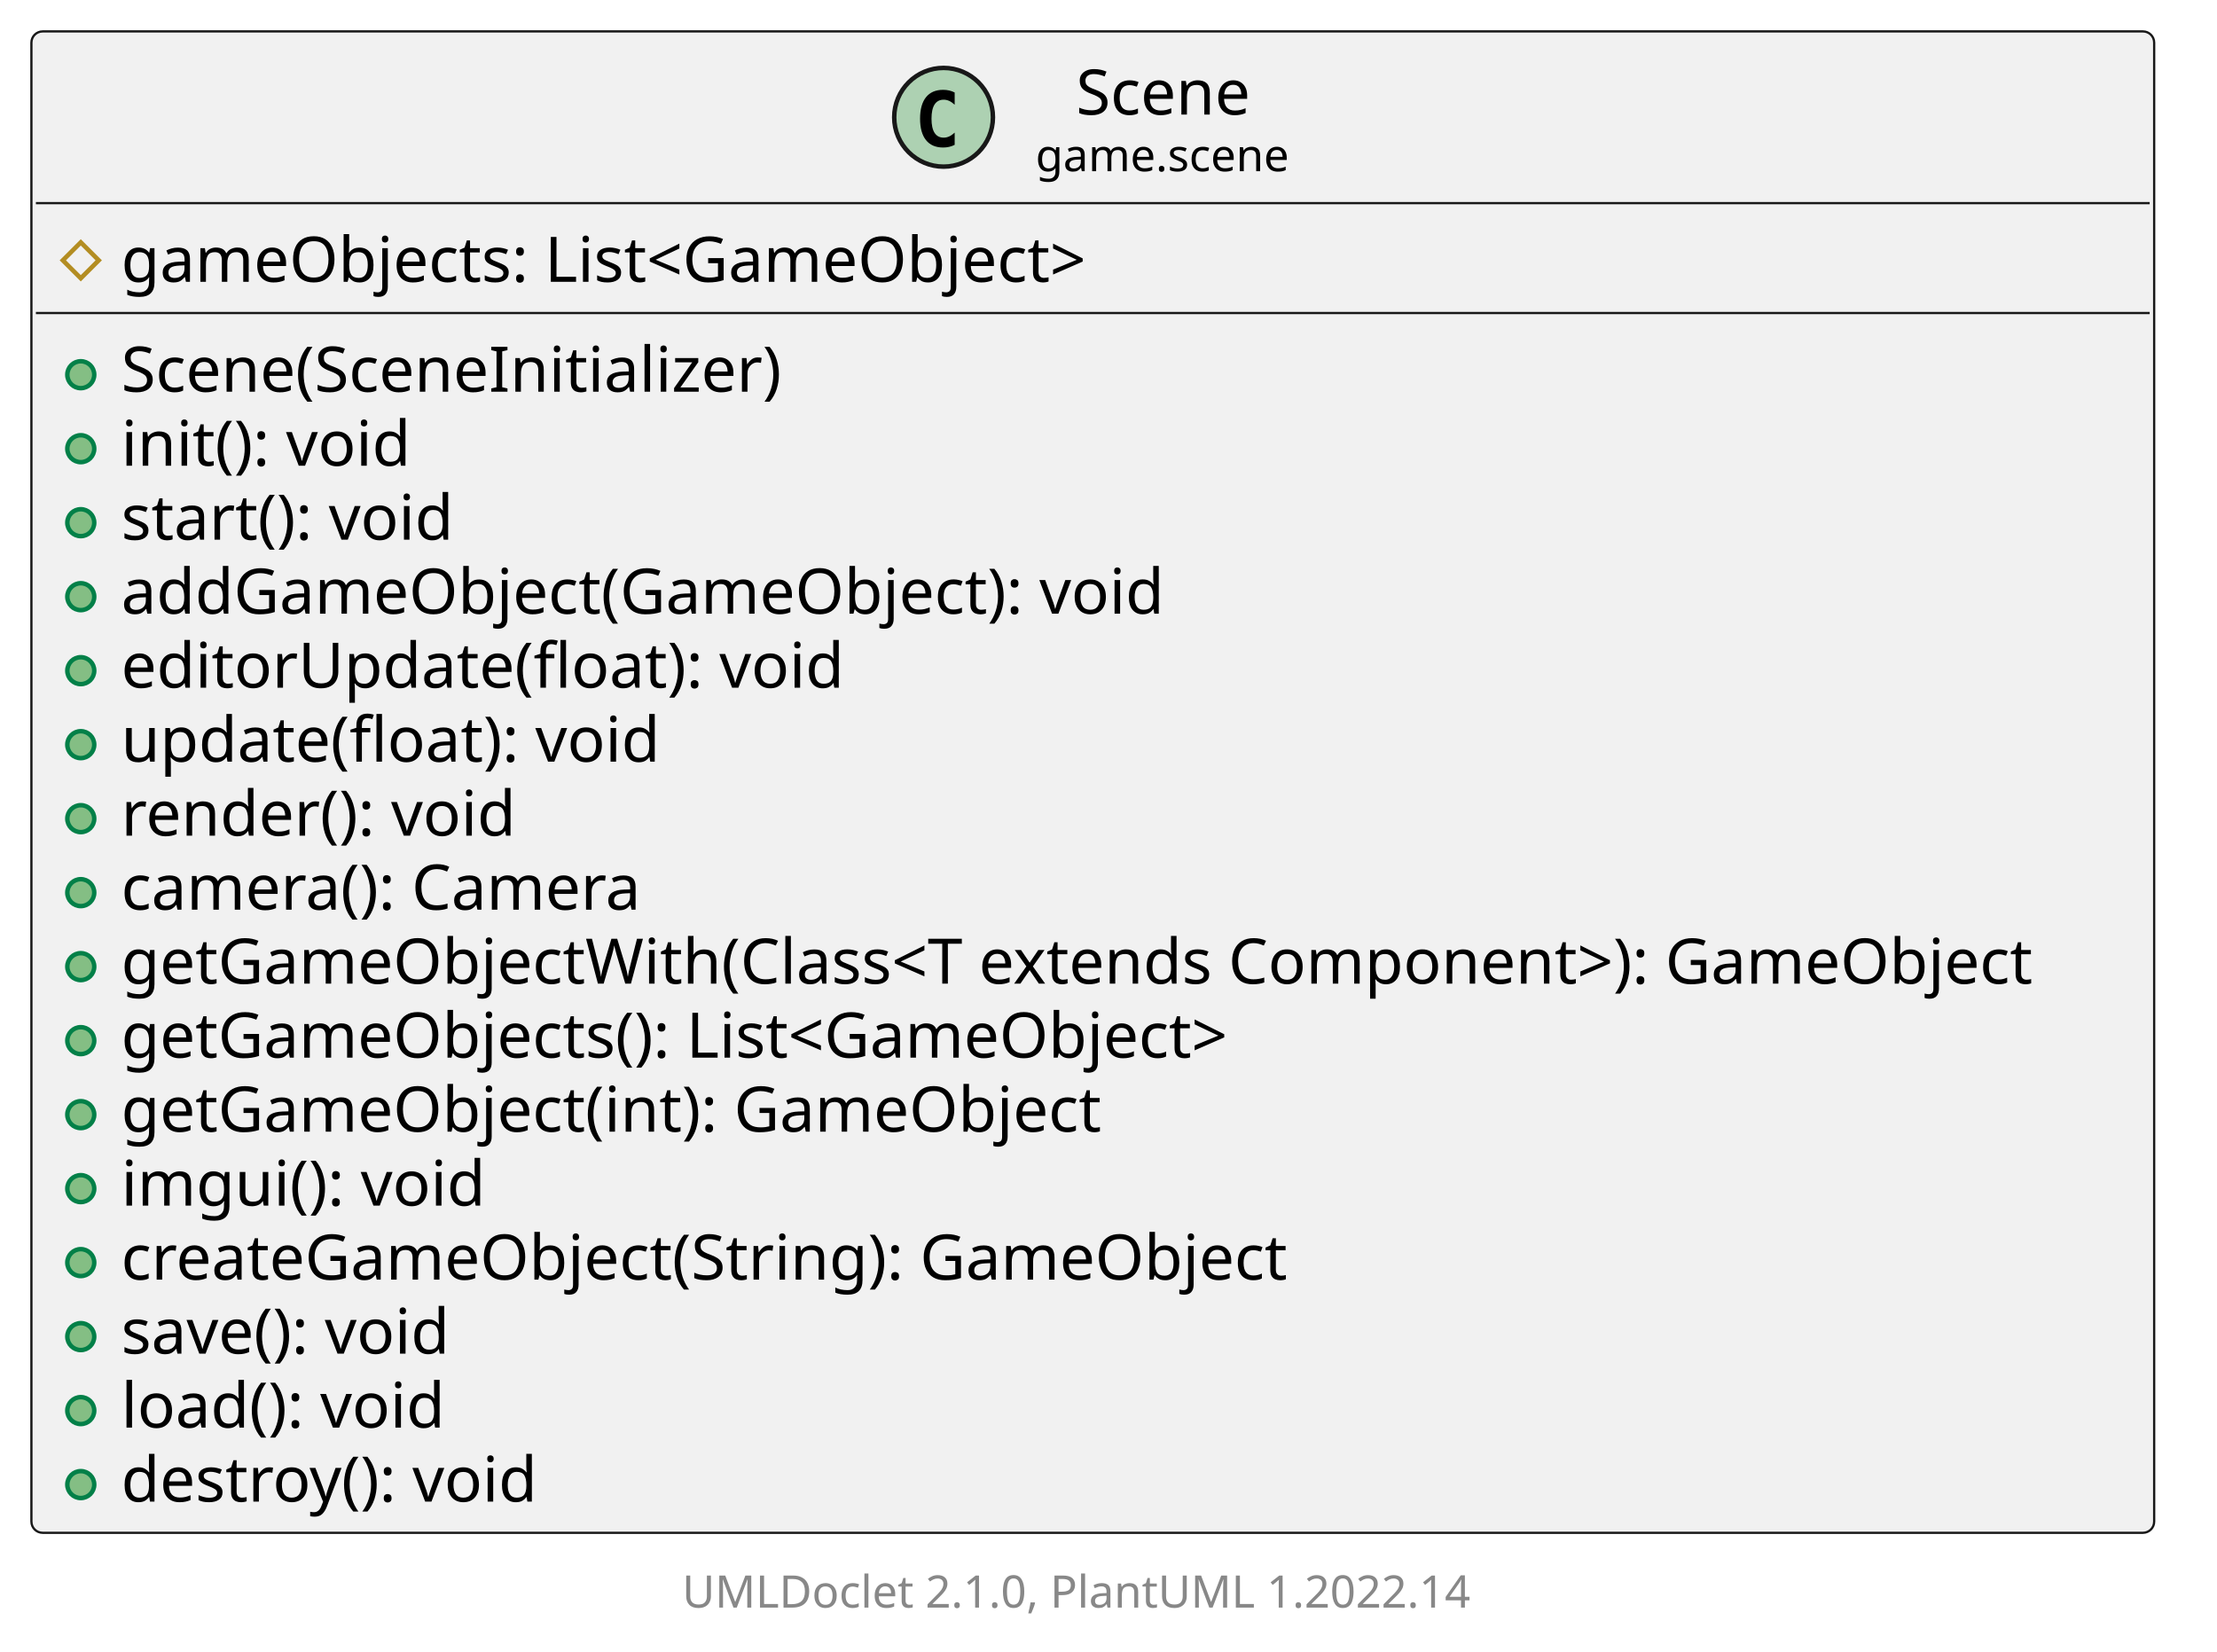
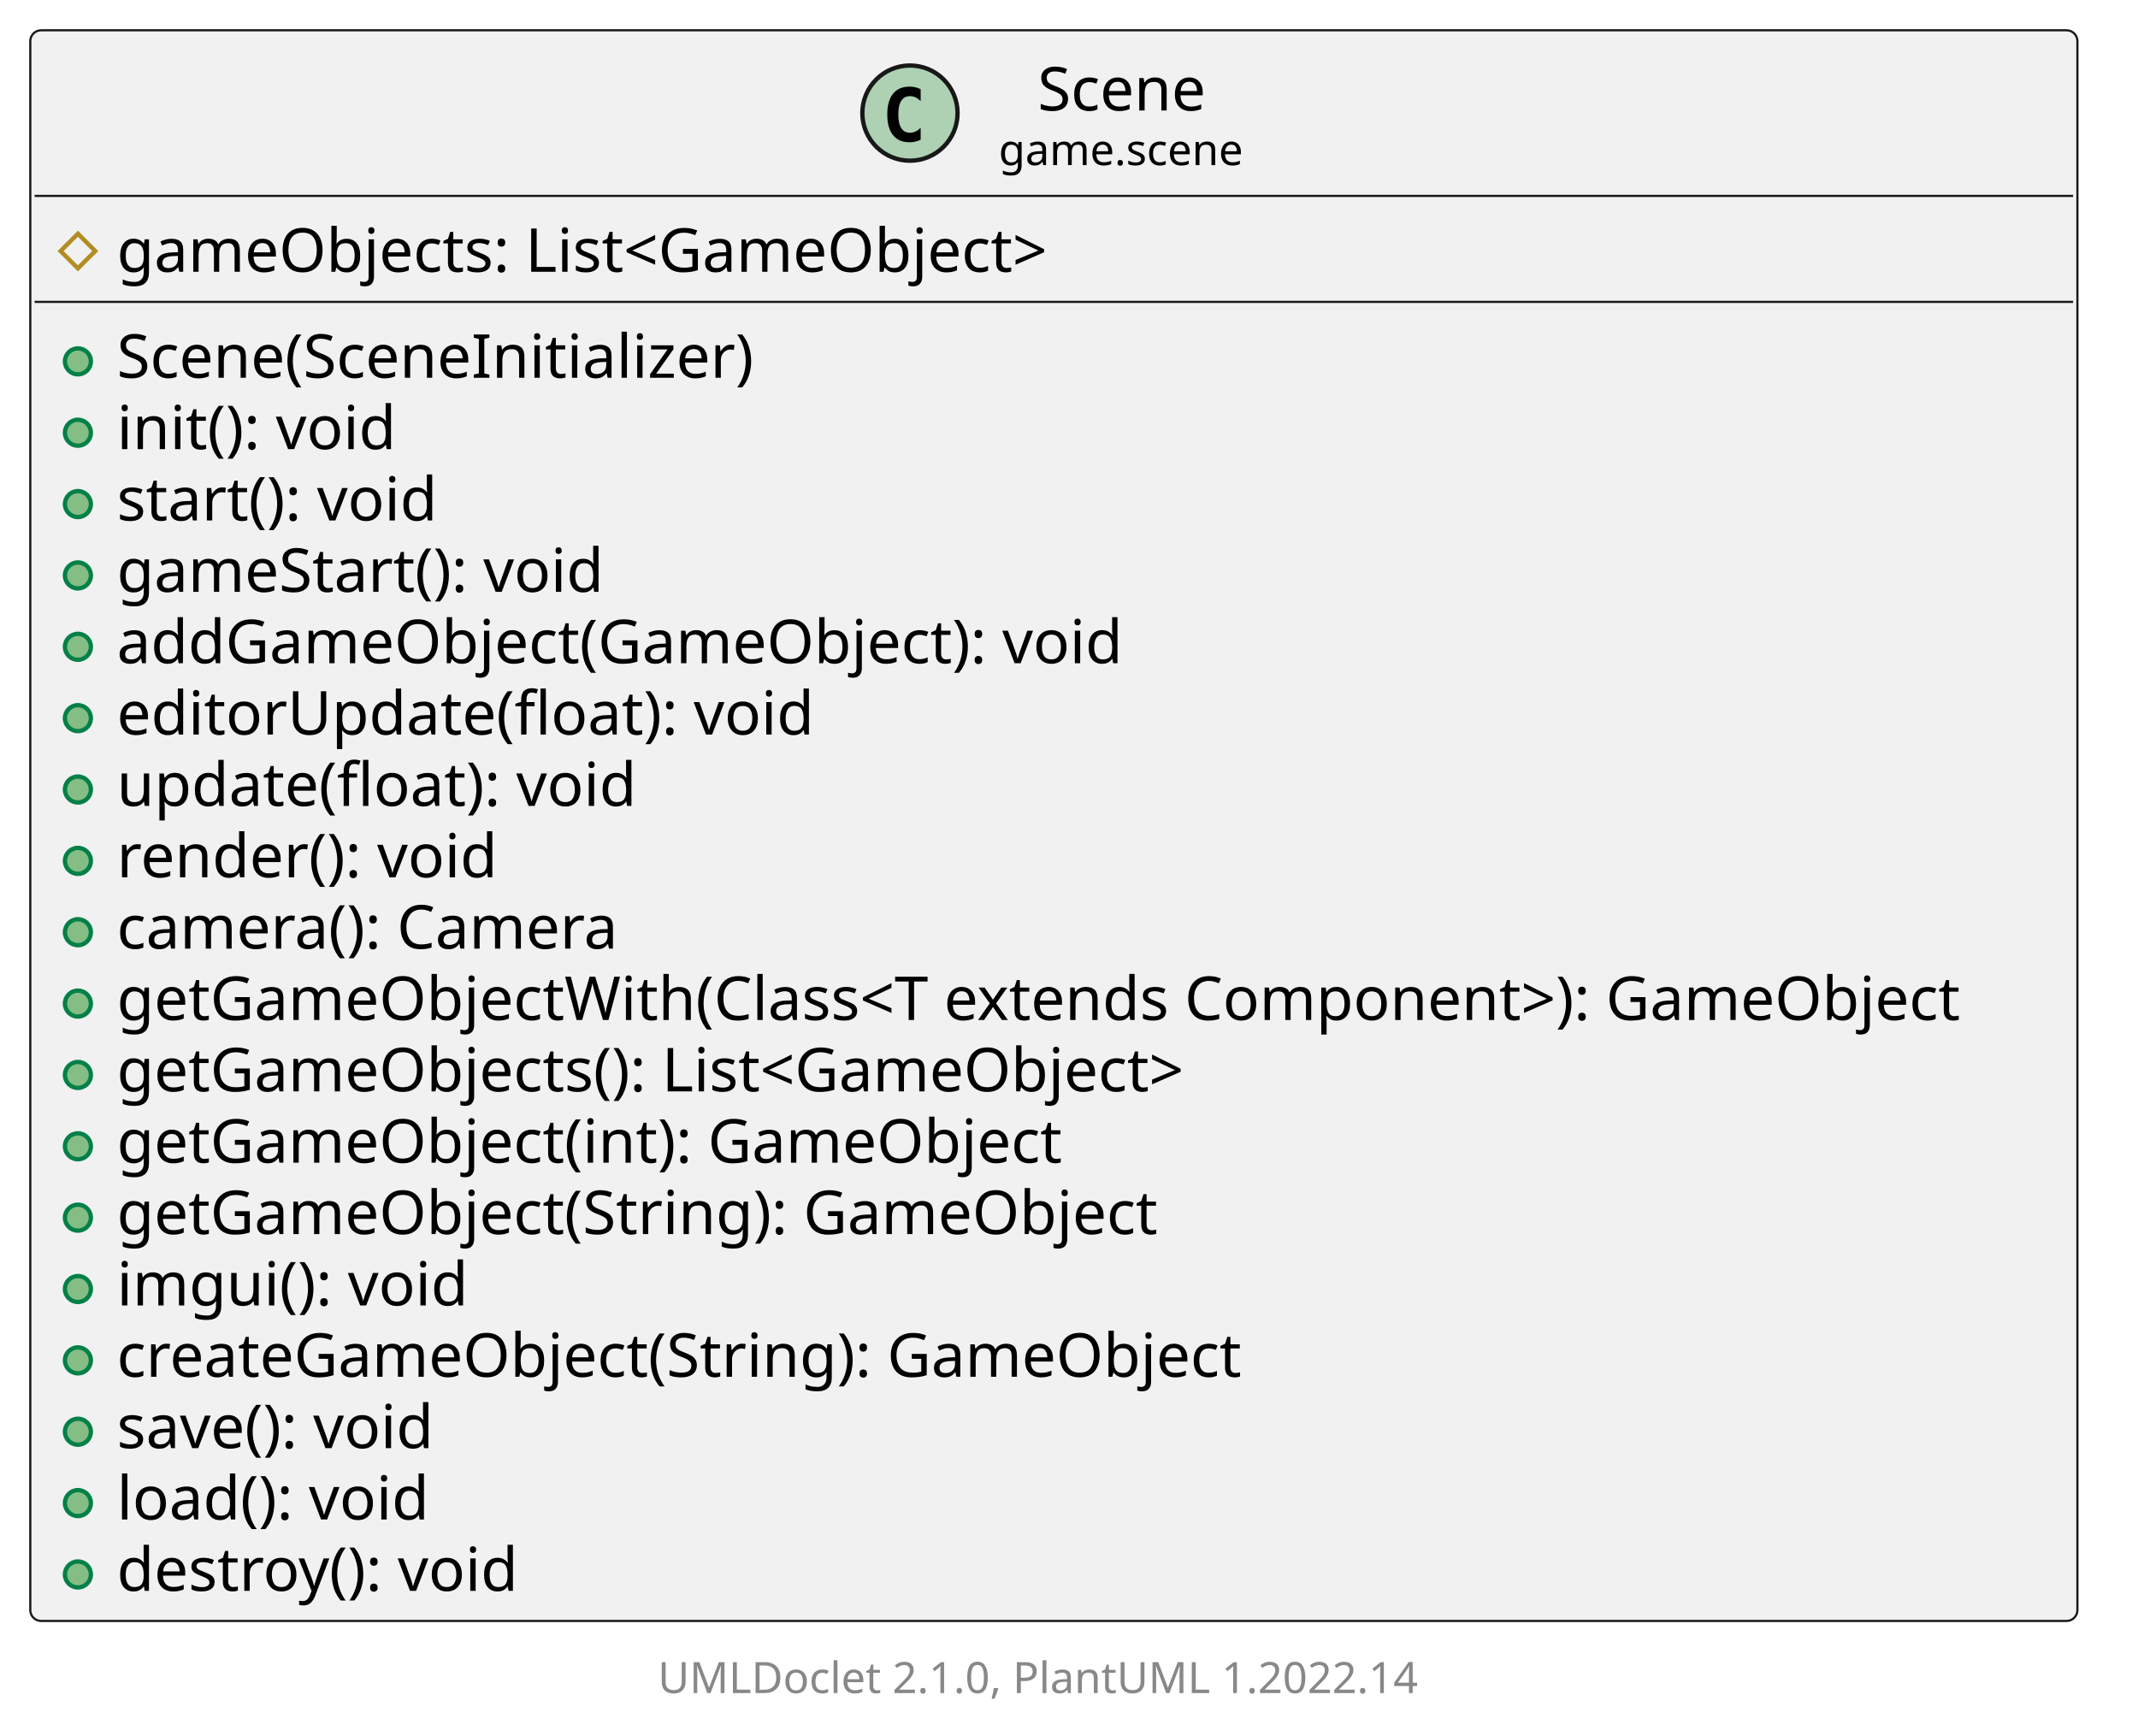
- <svg xmlns="http://www.w3.org/2000/svg" xmlns:xlink="http://www.w3.org/1999/xlink" contentStyleType="text/css" height="368px" preserveAspectRatio="none" style="width:494px;height:368px;background:#FFFFFF;" version="1.1" viewBox="0 0 494 368" width="494px" zoomAndPan="magnify">
+ <svg xmlns="http://www.w3.org/2000/svg" xmlns:xlink="http://www.w3.org/1999/xlink" contentStyleType="text/css" height="401px" preserveAspectRatio="none" style="width:494px;height:401px;background:#FFFFFF;" version="1.1" viewBox="0 0 494 401" width="494px" zoomAndPan="magnify">
  <defs />
  <g>
    <a href="Scene.html" target="_top" title="Scene.html" xlink:actuate="onRequest" xlink:href="Scene.html" xlink:show="new" xlink:title="Scene.html" xlink:type="simple">
      <g id="elem_game.scene.Scene">
-         <rect codeLine="5" fill="#F1F1F1" height="334.566" id="game.scene.Scene" rx="2.5" ry="2.5" style="stroke:#181818;stroke-width:0.5;" width="473" x="7" y="7" />
+         <rect codeLine="5" fill="#F1F1F1" height="367.543" id="game.scene.Scene" rx="2.5" ry="2.5" style="stroke:#181818;stroke-width:0.5;" width="473" x="7" y="7" />
        <ellipse cx="210.25" cy="26.133" fill="#ADD1B2" rx="11" ry="11" style="stroke:#181818;stroke-width:1.0;" />
        <path d="M212.723,32.276 Q212.142,32.575 211.503,32.724 Q210.864,32.873 210.158,32.873 Q207.651,32.873 206.332,31.222 Q205.012,29.57 205.012,26.449 Q205.012,23.319 206.332,21.668 Q207.651,20.016 210.158,20.016 Q210.864,20.016 211.511,20.165 Q212.159,20.314 212.723,20.613 L212.723,23.336 Q212.092,22.755 211.499,22.485 Q210.905,22.215 210.274,22.215 Q208.93,22.215 208.245,23.282 Q207.56,24.349 207.56,26.449 Q207.56,28.541 208.245,29.607 Q208.93,30.674 210.274,30.674 Q210.905,30.674 211.499,30.404 Q212.092,30.134 212.723,29.553 Z " fill="#000000" />
        <text fill="#000000" font-family="sans-serif" font-size="14" lengthAdjust="spacing" textLength="40" x="239.75" y="25.535">Scene</text>
        <text fill="#000000" font-family="sans-serif" font-size="10" lengthAdjust="spacing" textLength="58" x="230.75" y="38.156">game.scene</text>
        <line style="stroke:#181818;stroke-width:0.5;" x1="8" x2="479" y1="45.266" y2="45.266" />
        <polygon fill="none" points="18,54.01,22,58.01,18,62.01,14,58.01" style="stroke:#B38D22;stroke-width:1.0;" />
        <text fill="#000000" font-family="sans-serif" font-size="14" lengthAdjust="spacing" textLength="225" x="27" y="62.801">gameObjects: List&lt;GameObject&gt;</text>
        <line style="stroke:#181818;stroke-width:0.5;" x1="8" x2="479" y1="69.754" y2="69.754" />
        <ellipse cx="18" cy="83.498" fill="#84BE84" rx="3" ry="3" style="stroke:#038048;stroke-width:1.0;" />
        <text fill="#000000" font-family="sans-serif" font-size="14" lengthAdjust="spacing" textLength="154" x="27" y="87.289">Scene(SceneInitializer)</text>
        <ellipse cx="18" cy="99.986" fill="#84BE84" rx="3" ry="3" style="stroke:#038048;stroke-width:1.0;" />
        <text fill="#000000" font-family="sans-serif" font-size="14" lengthAdjust="spacing" textLength="69" x="27" y="103.777">init(): void</text>
        <ellipse cx="18" cy="116.475" fill="#84BE84" rx="3" ry="3" style="stroke:#038048;stroke-width:1.0;" />
        <text fill="#000000" font-family="sans-serif" font-size="14" lengthAdjust="spacing" textLength="78" x="27" y="120.266">start(): void</text>
        <ellipse cx="18" cy="132.963" fill="#84BE84" rx="3" ry="3" style="stroke:#038048;stroke-width:1.0;" />
-         <text fill="#000000" font-family="sans-serif" font-size="14" lengthAdjust="spacing" textLength="239" x="27" y="136.754">addGameObject(GameObject): void</text>
+         <text fill="#000000" font-family="sans-serif" font-size="14" lengthAdjust="spacing" textLength="117" x="27" y="136.754">gameStart(): void</text>
        <ellipse cx="18" cy="149.451" fill="#84BE84" rx="3" ry="3" style="stroke:#038048;stroke-width:1.0;" />
-         <text fill="#000000" font-family="sans-serif" font-size="14" lengthAdjust="spacing" textLength="168" x="27" y="153.242">editorUpdate(float): void</text>
+         <text fill="#000000" font-family="sans-serif" font-size="14" lengthAdjust="spacing" textLength="239" x="27" y="153.242">addGameObject(GameObject): void</text>
        <ellipse cx="18" cy="165.94" fill="#84BE84" rx="3" ry="3" style="stroke:#038048;stroke-width:1.0;" />
-         <text fill="#000000" font-family="sans-serif" font-size="14" lengthAdjust="spacing" textLength="126" x="27" y="169.731">update(float): void</text>
+         <text fill="#000000" font-family="sans-serif" font-size="14" lengthAdjust="spacing" textLength="168" x="27" y="169.731">editorUpdate(float): void</text>
        <ellipse cx="18" cy="182.428" fill="#84BE84" rx="3" ry="3" style="stroke:#038048;stroke-width:1.0;" />
-         <text fill="#000000" font-family="sans-serif" font-size="14" lengthAdjust="spacing" textLength="93" x="27" y="186.219">render(): void</text>
+         <text fill="#000000" font-family="sans-serif" font-size="14" lengthAdjust="spacing" textLength="126" x="27" y="186.219">update(float): void</text>
        <ellipse cx="18" cy="198.916" fill="#84BE84" rx="3" ry="3" style="stroke:#038048;stroke-width:1.0;" />
-         <text fill="#000000" font-family="sans-serif" font-size="14" lengthAdjust="spacing" textLength="121" x="27" y="202.707">camera(): Camera</text>
+         <text fill="#000000" font-family="sans-serif" font-size="14" lengthAdjust="spacing" textLength="93" x="27" y="202.707">render(): void</text>
        <ellipse cx="18" cy="215.404" fill="#84BE84" rx="3" ry="3" style="stroke:#038048;stroke-width:1.0;" />
-         <text fill="#000000" font-family="sans-serif" font-size="14" lengthAdjust="spacing" textLength="447" x="27" y="219.195">getGameObjectWith(Class&lt;T extends Component&gt;): GameObject</text>
+         <text fill="#000000" font-family="sans-serif" font-size="14" lengthAdjust="spacing" textLength="121" x="27" y="219.195">camera(): Camera</text>
        <ellipse cx="18" cy="231.893" fill="#84BE84" rx="3" ry="3" style="stroke:#038048;stroke-width:1.0;" />
-         <text fill="#000000" font-family="sans-serif" font-size="14" lengthAdjust="spacing" textLength="258" x="27" y="235.684">getGameObjects(): List&lt;GameObject&gt;</text>
+         <text fill="#000000" font-family="sans-serif" font-size="14" lengthAdjust="spacing" textLength="447" x="27" y="235.684">getGameObjectWith(Class&lt;T extends Component&gt;): GameObject</text>
        <ellipse cx="18" cy="248.381" fill="#84BE84" rx="3" ry="3" style="stroke:#038048;stroke-width:1.0;" />
-         <text fill="#000000" font-family="sans-serif" font-size="14" lengthAdjust="spacing" textLength="224" x="27" y="252.172">getGameObject(int): GameObject</text>
+         <text fill="#000000" font-family="sans-serif" font-size="14" lengthAdjust="spacing" textLength="258" x="27" y="252.172">getGameObjects(): List&lt;GameObject&gt;</text>
        <ellipse cx="18" cy="264.869" fill="#84BE84" rx="3" ry="3" style="stroke:#038048;stroke-width:1.0;" />
-         <text fill="#000000" font-family="sans-serif" font-size="14" lengthAdjust="spacing" textLength="86" x="27" y="268.66">imgui(): void</text>
+         <text fill="#000000" font-family="sans-serif" font-size="14" lengthAdjust="spacing" textLength="224" x="27" y="268.66">getGameObject(int): GameObject</text>
        <ellipse cx="18" cy="281.357" fill="#84BE84" rx="3" ry="3" style="stroke:#038048;stroke-width:1.0;" />
-         <text fill="#000000" font-family="sans-serif" font-size="14" lengthAdjust="spacing" textLength="267" x="27" y="285.148">createGameObject(String): GameObject</text>
+         <text fill="#000000" font-family="sans-serif" font-size="14" lengthAdjust="spacing" textLength="247" x="27" y="285.148">getGameObject(String): GameObject</text>
        <ellipse cx="18" cy="297.846" fill="#84BE84" rx="3" ry="3" style="stroke:#038048;stroke-width:1.0;" />
-         <text fill="#000000" font-family="sans-serif" font-size="14" lengthAdjust="spacing" textLength="77" x="27" y="301.637">save(): void</text>
+         <text fill="#000000" font-family="sans-serif" font-size="14" lengthAdjust="spacing" textLength="86" x="27" y="301.637">imgui(): void</text>
        <ellipse cx="18" cy="314.334" fill="#84BE84" rx="3" ry="3" style="stroke:#038048;stroke-width:1.0;" />
-         <text fill="#000000" font-family="sans-serif" font-size="14" lengthAdjust="spacing" textLength="77" x="27" y="318.125">load(): void</text>
+         <text fill="#000000" font-family="sans-serif" font-size="14" lengthAdjust="spacing" textLength="267" x="27" y="318.125">createGameObject(String): GameObject</text>
        <ellipse cx="18" cy="330.822" fill="#84BE84" rx="3" ry="3" style="stroke:#038048;stroke-width:1.0;" />
-         <text fill="#000000" font-family="sans-serif" font-size="14" lengthAdjust="spacing" textLength="98" x="27" y="334.613">destroy(): void</text>
+         <text fill="#000000" font-family="sans-serif" font-size="14" lengthAdjust="spacing" textLength="77" x="27" y="334.613">save(): void</text>
+         <ellipse cx="18" cy="347.31" fill="#84BE84" rx="3" ry="3" style="stroke:#038048;stroke-width:1.0;" />
+         <text fill="#000000" font-family="sans-serif" font-size="14" lengthAdjust="spacing" textLength="77" x="27" y="351.102">load(): void</text>
+         <ellipse cx="18" cy="363.799" fill="#84BE84" rx="3" ry="3" style="stroke:#038048;stroke-width:1.0;" />
+         <text fill="#000000" font-family="sans-serif" font-size="14" lengthAdjust="spacing" textLength="98" x="27" y="367.59">destroy(): void</text>
      </g>
    </a>
-     <text fill="#888888" font-family="sans-serif" font-size="10" lengthAdjust="spacing" textLength="182" x="152" y="358.234">UMLDoclet 2.1.0, PlantUML 1.2022.14</text>
+     <text fill="#888888" font-family="sans-serif" font-size="10" lengthAdjust="spacing" textLength="182" x="152" y="391.211">UMLDoclet 2.1.0, PlantUML 1.2022.14</text>
  </g>
</svg>
